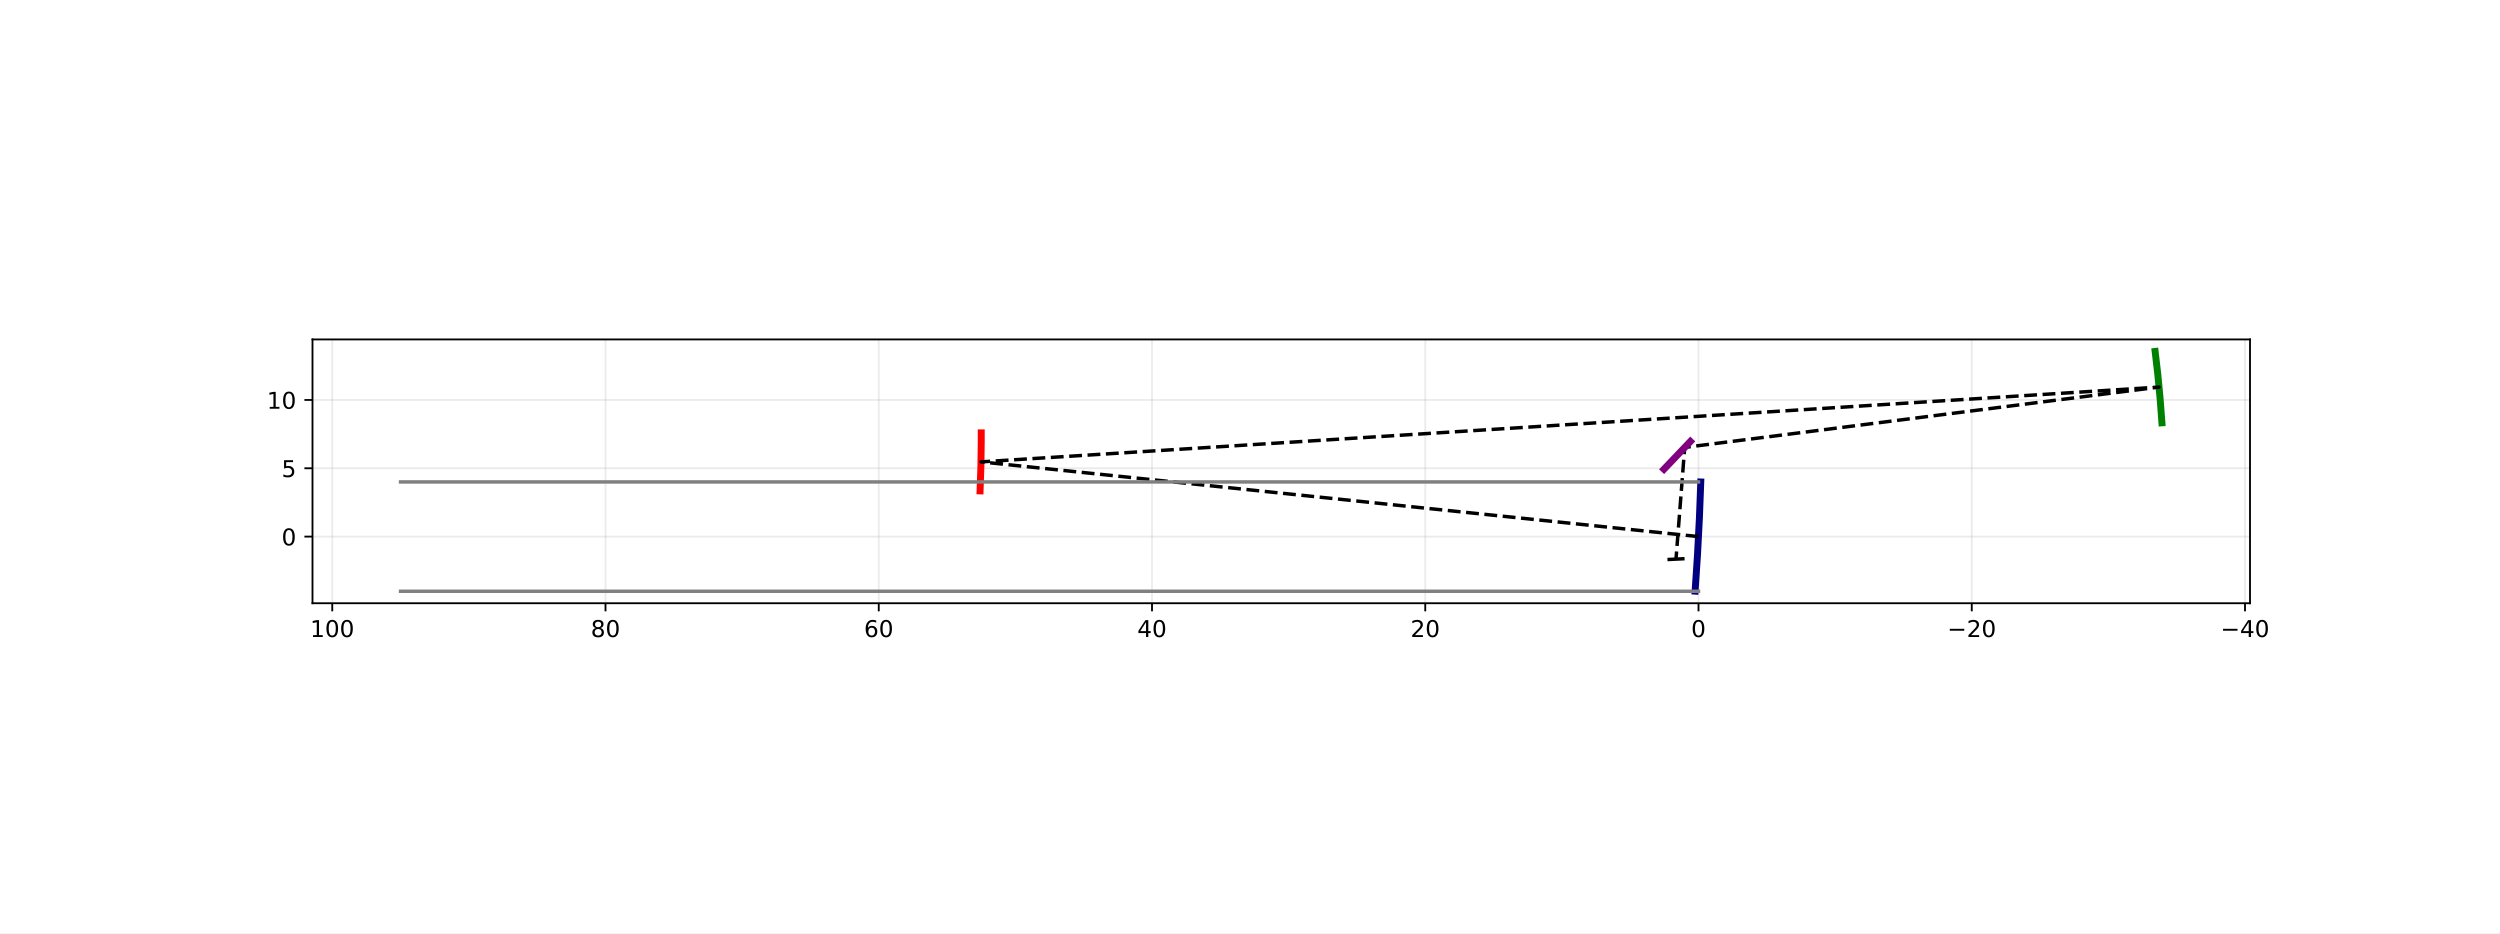
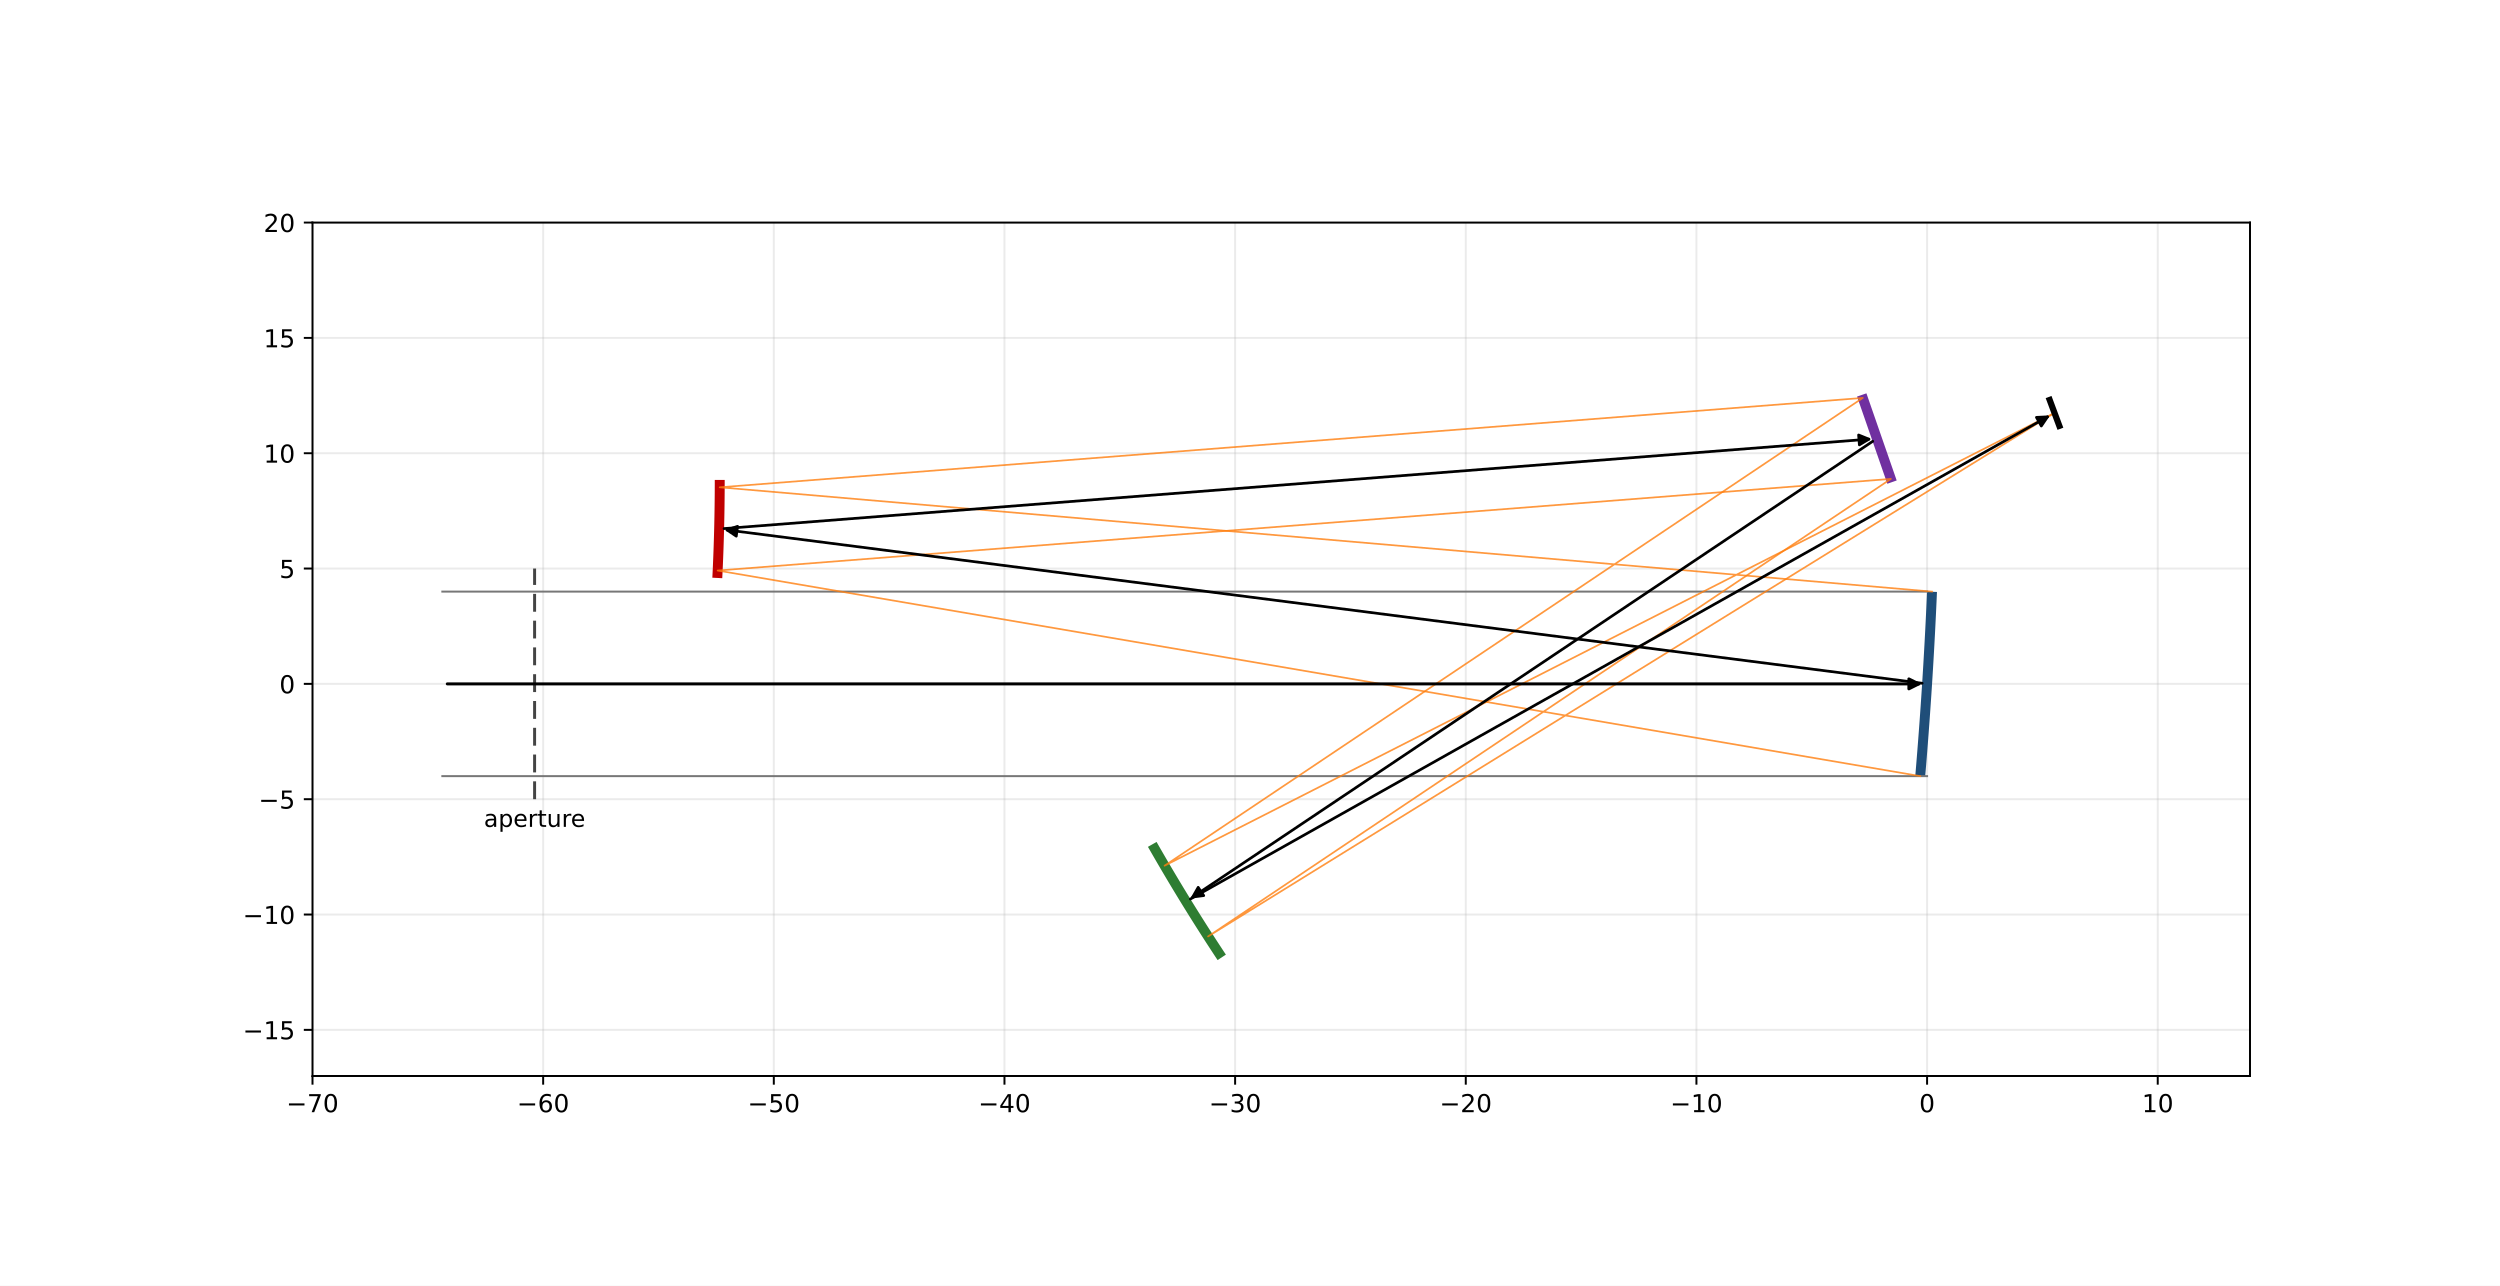
- <svg xmlns="http://www.w3.org/2000/svg" xmlns:xlink="http://www.w3.org/1999/xlink" width="1080pt" height="403.2pt" viewBox="0 0 1080 403.2" version="1.1">
+ <svg xmlns="http://www.w3.org/2000/svg" xmlns:xlink="http://www.w3.org/1999/xlink" width="1008pt" height="518.4pt" viewBox="0 0 1008 518.4" version="1.1">
  <defs>
    <style type="text/css">*{stroke-linejoin: round; stroke-linecap: butt}</style>
  </defs>
  <g id="figure_1">
    <g id="patch_1">
-       <path d="M 0 403.2 L 1080 403.2 L 1080 0 L 0 0 z " style="fill: #ffffff" />
+       <path d="M 0 518.4 L 1008 518.4 L 1008 0 L 0 0 z " style="fill: #ffffff" />
    </g>
    <g id="axes_1">
      <g id="patch_2">
-         <path d="M 135 260.597 L 972 260.597 L 972 146.635 L 135 146.635 z " style="fill: #ffffff" />
+         <path d="M 126 433.842 L 907.2 433.842 L 907.2 89.742 L 126 89.742 z " style="fill: #ffffff" />
      </g>
      <g id="matplotlib.axis_1">
        <g id="xtick_1">
          <g id="line2d_1">
-             <path d="M 969.843 260.597 L 969.843 146.635 " clip-path="url(#p28cec10587)" style="fill: none; stroke: #b0b0b0; stroke-opacity: 0.25; stroke-width: 0.8; stroke-linecap: square" />
+             <path d="M 126 433.842 L 126 89.742 " clip-path="url(#p97740115be)" style="fill: none; stroke: #b0b0b0; stroke-opacity: 0.25; stroke-width: 0.8; stroke-linecap: square" />
          </g>
          <g id="line2d_2">
            <defs>
-               <path id="m8e86c12b3a" d="M 0 0 L 0 3.5 " style="stroke: #000000; stroke-width: 0.8" />
+               <path id="m3971f9c06c" d="M 0 0 L 0 3.5 " style="stroke: #000000; stroke-width: 0.8" />
            </defs>
            <g>
-               <use xlink:href="#m8e86c12b3a" x="969.843" y="260.597" style="stroke: #000000; stroke-width: 0.8" />
+               <use xlink:href="#m3971f9c06c" x="126" y="433.842" style="stroke: #000000; stroke-width: 0.8" />
            </g>
          </g>
          <g id="text_1">
-             <g transform="translate(959.2902 275.1949) scale(0.1 -0.1)">
+             <g transform="translate(115.4477 448.4404) scale(0.1 -0.1)">
              <defs>
                <path id="DejaVuSans-2212" d="M 678 2272 L 4684 2272 L 4684 1741 L 678 1741 L 678 2272 z " transform="scale(0.015625)" />
-                 <path id="DejaVuSans-34" d="M 2419 4116 L 825 1625 L 2419 1625 L 2419 4116 z M 2253 4666 L 3047 4666 L 3047 1625 L 3713 1625 L 3713 1100 L 3047 1100 L 3047 0 L 2419 0 L 2419 1100 L 313 1100 L 313 1709 L 2253 4666 z " transform="scale(0.015625)" />
+                 <path id="DejaVuSans-37" d="M 525 4666 L 3525 4666 L 3525 4397 L 1831 0 L 1172 0 L 2766 4134 L 525 4134 L 525 4666 z " transform="scale(0.015625)" />
                <path id="DejaVuSans-30" d="M 2034 4250 Q 1547 4250 1301 3770 Q 1056 3291 1056 2328 Q 1056 1369 1301 889 Q 1547 409 2034 409 Q 2525 409 2770 889 Q 3016 1369 3016 2328 Q 3016 3291 2770 3770 Q 2525 4250 2034 4250 z M 2034 4750 Q 2819 4750 3233 4129 Q 3647 3509 3647 2328 Q 3647 1150 3233 529 Q 2819 -91 2034 -91 Q 1250 -91 836 529 Q 422 1150 422 2328 Q 422 3509 836 4129 Q 1250 4750 2034 4750 z " transform="scale(0.015625)" />
              </defs>
              <use xlink:href="#DejaVuSans-2212" />
-               <use xlink:href="#DejaVuSans-34" x="83.789" />
+               <use xlink:href="#DejaVuSans-37" x="83.789" />
              <use xlink:href="#DejaVuSans-30" x="147.412" />
            </g>
          </g>
        </g>
        <g id="xtick_2">
          <g id="line2d_3">
-             <path d="M 851.799 260.597 L 851.799 146.635 " clip-path="url(#p28cec10587)" style="fill: none; stroke: #b0b0b0; stroke-opacity: 0.25; stroke-width: 0.8; stroke-linecap: square" />
+             <path d="M 219 433.842 L 219 89.742 " clip-path="url(#p97740115be)" style="fill: none; stroke: #b0b0b0; stroke-opacity: 0.25; stroke-width: 0.8; stroke-linecap: square" />
          </g>
          <g id="line2d_4">
            <g>
-               <use xlink:href="#m8e86c12b3a" x="851.799" y="260.597" style="stroke: #000000; stroke-width: 0.8" />
+               <use xlink:href="#m3971f9c06c" x="219" y="433.842" style="stroke: #000000; stroke-width: 0.8" />
            </g>
          </g>
          <g id="text_2">
-             <g transform="translate(841.2462 275.1949) scale(0.1 -0.1)">
-               <defs>
-                 <path id="DejaVuSans-32" d="M 1228 531 L 3431 531 L 3431 0 L 469 0 L 469 531 Q 828 903 1448 1529 Q 2069 2156 2228 2338 Q 2531 2678 2651 2914 Q 2772 3150 2772 3378 Q 2772 3750 2511 3984 Q 2250 4219 1831 4219 Q 1534 4219 1204 4116 Q 875 4013 500 3803 L 500 4441 Q 881 4594 1212 4672 Q 1544 4750 1819 4750 Q 2544 4750 2975 4387 Q 3406 4025 3406 3419 Q 3406 3131 3298 2873 Q 3191 2616 2906 2266 Q 2828 2175 2409 1742 Q 1991 1309 1228 531 z " transform="scale(0.015625)" />
-               </defs>
-               <use xlink:href="#DejaVuSans-2212" />
-               <use xlink:href="#DejaVuSans-32" x="83.789" />
+             <g transform="translate(208.4477 448.4404) scale(0.1 -0.1)">
+               <defs>
+                 <path id="DejaVuSans-36" d="M 2113 2584 Q 1688 2584 1439 2293 Q 1191 2003 1191 1497 Q 1191 994 1439 701 Q 1688 409 2113 409 Q 2538 409 2786 701 Q 3034 994 3034 1497 Q 3034 2003 2786 2293 Q 2538 2584 2113 2584 z M 3366 4563 L 3366 3988 Q 3128 4100 2886 4159 Q 2644 4219 2406 4219 Q 1781 4219 1451 3797 Q 1122 3375 1075 2522 Q 1259 2794 1537 2939 Q 1816 3084 2150 3084 Q 2853 3084 3261 2657 Q 3669 2231 3669 1497 Q 3669 778 3244 343 Q 2819 -91 2113 -91 Q 1303 -91 875 529 Q 447 1150 447 2328 Q 447 3434 972 4092 Q 1497 4750 2381 4750 Q 2619 4750 2861 4703 Q 3103 4656 3366 4563 z " transform="scale(0.015625)" />
+               </defs>
+               <use xlink:href="#DejaVuSans-2212" />
+               <use xlink:href="#DejaVuSans-36" x="83.789" />
              <use xlink:href="#DejaVuSans-30" x="147.412" />
            </g>
          </g>
        </g>
        <g id="xtick_3">
          <g id="line2d_5">
-             <path d="M 733.755 260.597 L 733.755 146.635 " clip-path="url(#p28cec10587)" style="fill: none; stroke: #b0b0b0; stroke-opacity: 0.25; stroke-width: 0.8; stroke-linecap: square" />
+             <path d="M 312 433.842 L 312 89.742 " clip-path="url(#p97740115be)" style="fill: none; stroke: #b0b0b0; stroke-opacity: 0.25; stroke-width: 0.8; stroke-linecap: square" />
          </g>
          <g id="line2d_6">
            <g>
-               <use xlink:href="#m8e86c12b3a" x="733.755" y="260.597" style="stroke: #000000; stroke-width: 0.8" />
+               <use xlink:href="#m3971f9c06c" x="312" y="433.842" style="stroke: #000000; stroke-width: 0.8" />
            </g>
          </g>
          <g id="text_3">
-             <g transform="translate(730.5733 275.1949) scale(0.1 -0.1)">
-               <use xlink:href="#DejaVuSans-30" />
+             <g transform="translate(301.4477 448.4404) scale(0.1 -0.1)">
+               <defs>
+                 <path id="DejaVuSans-35" d="M 691 4666 L 3169 4666 L 3169 4134 L 1269 4134 L 1269 2991 Q 1406 3038 1543 3061 Q 1681 3084 1819 3084 Q 2600 3084 3056 2656 Q 3513 2228 3513 1497 Q 3513 744 3044 326 Q 2575 -91 1722 -91 Q 1428 -91 1123 -41 Q 819 9 494 109 L 494 744 Q 775 591 1075 516 Q 1375 441 1709 441 Q 2250 441 2565 725 Q 2881 1009 2881 1497 Q 2881 1984 2565 2268 Q 2250 2553 1709 2553 Q 1456 2553 1204 2497 Q 953 2441 691 2322 L 691 4666 z " transform="scale(0.015625)" />
+               </defs>
+               <use xlink:href="#DejaVuSans-2212" />
+               <use xlink:href="#DejaVuSans-35" x="83.789" />
+               <use xlink:href="#DejaVuSans-30" x="147.412" />
            </g>
          </g>
        </g>
        <g id="xtick_4">
          <g id="line2d_7">
-             <path d="M 615.71 260.597 L 615.71 146.635 " clip-path="url(#p28cec10587)" style="fill: none; stroke: #b0b0b0; stroke-opacity: 0.25; stroke-width: 0.8; stroke-linecap: square" />
+             <path d="M 405 433.842 L 405 89.742 " clip-path="url(#p97740115be)" style="fill: none; stroke: #b0b0b0; stroke-opacity: 0.25; stroke-width: 0.8; stroke-linecap: square" />
          </g>
          <g id="line2d_8">
            <g>
-               <use xlink:href="#m8e86c12b3a" x="615.71" y="260.597" style="stroke: #000000; stroke-width: 0.8" />
+               <use xlink:href="#m3971f9c06c" x="405" y="433.842" style="stroke: #000000; stroke-width: 0.8" />
            </g>
          </g>
          <g id="text_4">
-             <g transform="translate(609.348 275.1949) scale(0.1 -0.1)">
+             <g transform="translate(394.4477 448.4404) scale(0.1 -0.1)">
+               <defs>
+                 <path id="DejaVuSans-34" d="M 2419 4116 L 825 1625 L 2419 1625 L 2419 4116 z M 2253 4666 L 3047 4666 L 3047 1625 L 3713 1625 L 3713 1100 L 3047 1100 L 3047 0 L 2419 0 L 2419 1100 L 313 1100 L 313 1709 L 2253 4666 z " transform="scale(0.015625)" />
+               </defs>
+               <use xlink:href="#DejaVuSans-2212" />
+               <use xlink:href="#DejaVuSans-34" x="83.789" />
+               <use xlink:href="#DejaVuSans-30" x="147.412" />
+             </g>
+           </g>
+         </g>
+         <g id="xtick_5">
+           <g id="line2d_9">
+             <path d="M 498 433.842 L 498 89.742 " clip-path="url(#p97740115be)" style="fill: none; stroke: #b0b0b0; stroke-opacity: 0.25; stroke-width: 0.8; stroke-linecap: square" />
+           </g>
+           <g id="line2d_10">
+             <g>
+               <use xlink:href="#m3971f9c06c" x="498" y="433.842" style="stroke: #000000; stroke-width: 0.8" />
+             </g>
+           </g>
+           <g id="text_5">
+             <g transform="translate(487.4477 448.4404) scale(0.1 -0.1)">
+               <defs>
+                 <path id="DejaVuSans-33" d="M 2597 2516 Q 3050 2419 3304 2112 Q 3559 1806 3559 1356 Q 3559 666 3084 287 Q 2609 -91 1734 -91 Q 1441 -91 1130 -33 Q 819 25 488 141 L 488 750 Q 750 597 1062 519 Q 1375 441 1716 441 Q 2309 441 2620 675 Q 2931 909 2931 1356 Q 2931 1769 2642 2001 Q 2353 2234 1838 2234 L 1294 2234 L 1294 2753 L 1863 2753 Q 2328 2753 2575 2939 Q 2822 3125 2822 3475 Q 2822 3834 2567 4026 Q 2313 4219 1838 4219 Q 1578 4219 1281 4162 Q 984 4106 628 3988 L 628 4550 Q 988 4650 1302 4700 Q 1616 4750 1894 4750 Q 2613 4750 3031 4423 Q 3450 4097 3450 3541 Q 3450 3153 3228 2886 Q 3006 2619 2597 2516 z " transform="scale(0.015625)" />
+               </defs>
+               <use xlink:href="#DejaVuSans-2212" />
+               <use xlink:href="#DejaVuSans-33" x="83.789" />
+               <use xlink:href="#DejaVuSans-30" x="147.412" />
+             </g>
+           </g>
+         </g>
+         <g id="xtick_6">
+           <g id="line2d_11">
+             <path d="M 591 433.842 L 591 89.742 " clip-path="url(#p97740115be)" style="fill: none; stroke: #b0b0b0; stroke-opacity: 0.25; stroke-width: 0.8; stroke-linecap: square" />
+           </g>
+           <g id="line2d_12">
+             <g>
+               <use xlink:href="#m3971f9c06c" x="591" y="433.842" style="stroke: #000000; stroke-width: 0.8" />
+             </g>
+           </g>
+           <g id="text_6">
+             <g transform="translate(580.4477 448.4404) scale(0.1 -0.1)">
+               <defs>
+                 <path id="DejaVuSans-32" d="M 1228 531 L 3431 531 L 3431 0 L 469 0 L 469 531 Q 828 903 1448 1529 Q 2069 2156 2228 2338 Q 2531 2678 2651 2914 Q 2772 3150 2772 3378 Q 2772 3750 2511 3984 Q 2250 4219 1831 4219 Q 1534 4219 1204 4116 Q 875 4013 500 3803 L 500 4441 Q 881 4594 1212 4672 Q 1544 4750 1819 4750 Q 2544 4750 2975 4387 Q 3406 4025 3406 3419 Q 3406 3131 3298 2873 Q 3191 2616 2906 2266 Q 2828 2175 2409 1742 Q 1991 1309 1228 531 z " transform="scale(0.015625)" />
+               </defs>
+               <use xlink:href="#DejaVuSans-2212" />
+               <use xlink:href="#DejaVuSans-32" x="83.789" />
+               <use xlink:href="#DejaVuSans-30" x="147.412" />
+             </g>
+           </g>
+         </g>
+         <g id="xtick_7">
+           <g id="line2d_13">
+             <path d="M 684 433.842 L 684 89.742 " clip-path="url(#p97740115be)" style="fill: none; stroke: #b0b0b0; stroke-opacity: 0.25; stroke-width: 0.8; stroke-linecap: square" />
+           </g>
+           <g id="line2d_14">
+             <g>
+               <use xlink:href="#m3971f9c06c" x="684" y="433.842" style="stroke: #000000; stroke-width: 0.8" />
+             </g>
+           </g>
+           <g id="text_7">
+             <g transform="translate(673.4477 448.4404) scale(0.1 -0.1)">
+               <defs>
+                 <path id="DejaVuSans-31" d="M 794 531 L 1825 531 L 1825 4091 L 703 3866 L 703 4441 L 1819 4666 L 2450 4666 L 2450 531 L 3481 531 L 3481 0 L 794 0 L 794 531 z " transform="scale(0.015625)" />
+               </defs>
+               <use xlink:href="#DejaVuSans-2212" />
+               <use xlink:href="#DejaVuSans-31" x="83.789" />
+               <use xlink:href="#DejaVuSans-30" x="147.412" />
+             </g>
+           </g>
+         </g>
+         <g id="xtick_8">
+           <g id="line2d_15">
+             <path d="M 777 433.842 L 777 89.742 " clip-path="url(#p97740115be)" style="fill: none; stroke: #b0b0b0; stroke-opacity: 0.25; stroke-width: 0.8; stroke-linecap: square" />
+           </g>
+           <g id="line2d_16">
+             <g>
+               <use xlink:href="#m3971f9c06c" x="777" y="433.842" style="stroke: #000000; stroke-width: 0.8" />
+             </g>
+           </g>
+           <g id="text_8">
+             <g transform="translate(773.8188 448.4404) scale(0.1 -0.1)">
+               <use xlink:href="#DejaVuSans-30" />
+             </g>
+           </g>
+         </g>
+         <g id="xtick_9">
+           <g id="line2d_17">
+             <path d="M 870 433.842 L 870 89.742 " clip-path="url(#p97740115be)" style="fill: none; stroke: #b0b0b0; stroke-opacity: 0.25; stroke-width: 0.8; stroke-linecap: square" />
+           </g>
+           <g id="line2d_18">
+             <g>
+               <use xlink:href="#m3971f9c06c" x="870" y="433.842" style="stroke: #000000; stroke-width: 0.8" />
+             </g>
+           </g>
+           <g id="text_9">
+             <g transform="translate(863.6375 448.4404) scale(0.1 -0.1)">
+               <use xlink:href="#DejaVuSans-31" />
+               <use xlink:href="#DejaVuSans-30" x="63.623" />
+             </g>
+           </g>
+         </g>
+       </g>
+       <g id="matplotlib.axis_2">
+         <g id="ytick_1">
+           <g id="line2d_19">
+             <path d="M 126 415.242 L 907.2 415.242 " clip-path="url(#p97740115be)" style="fill: none; stroke: #b0b0b0; stroke-opacity: 0.25; stroke-width: 0.8; stroke-linecap: square" />
+           </g>
+           <g id="line2d_20">
+             <defs>
+               <path id="m595b22eeb9" d="M 0 0 L -3.5 0 " style="stroke: #000000; stroke-width: 0.8" />
+             </defs>
+             <g>
+               <use xlink:href="#m595b22eeb9" x="126" y="415.242" style="stroke: #000000; stroke-width: 0.8" />
+             </g>
+           </g>
+           <g id="text_10">
+             <g transform="translate(97.89531 419.0412) scale(0.1 -0.1)">
+               <use xlink:href="#DejaVuSans-2212" />
+               <use xlink:href="#DejaVuSans-31" x="83.789" />
+               <use xlink:href="#DejaVuSans-35" x="147.412" />
+             </g>
+           </g>
+         </g>
+         <g id="ytick_2">
+           <g id="line2d_21">
+             <path d="M 126 368.742 L 907.2 368.742 " clip-path="url(#p97740115be)" style="fill: none; stroke: #b0b0b0; stroke-opacity: 0.25; stroke-width: 0.8; stroke-linecap: square" />
+           </g>
+           <g id="line2d_22">
+             <g>
+               <use xlink:href="#m595b22eeb9" x="126" y="368.742" style="stroke: #000000; stroke-width: 0.8" />
+             </g>
+           </g>
+           <g id="text_11">
+             <g transform="translate(97.89531 372.5412) scale(0.1 -0.1)">
+               <use xlink:href="#DejaVuSans-2212" />
+               <use xlink:href="#DejaVuSans-31" x="83.789" />
+               <use xlink:href="#DejaVuSans-30" x="147.412" />
+             </g>
+           </g>
+         </g>
+         <g id="ytick_3">
+           <g id="line2d_23">
+             <path d="M 126 322.242 L 907.2 322.242 " clip-path="url(#p97740115be)" style="fill: none; stroke: #b0b0b0; stroke-opacity: 0.25; stroke-width: 0.8; stroke-linecap: square" />
+           </g>
+           <g id="line2d_24">
+             <g>
+               <use xlink:href="#m595b22eeb9" x="126" y="322.242" style="stroke: #000000; stroke-width: 0.8" />
+             </g>
+           </g>
+           <g id="text_12">
+             <g transform="translate(104.2578 326.0412) scale(0.1 -0.1)">
+               <use xlink:href="#DejaVuSans-2212" />
+               <use xlink:href="#DejaVuSans-35" x="83.789" />
+             </g>
+           </g>
+         </g>
+         <g id="ytick_4">
+           <g id="line2d_25">
+             <path d="M 126 275.742 L 907.2 275.742 " clip-path="url(#p97740115be)" style="fill: none; stroke: #b0b0b0; stroke-opacity: 0.25; stroke-width: 0.8; stroke-linecap: square" />
+           </g>
+           <g id="line2d_26">
+             <g>
+               <use xlink:href="#m595b22eeb9" x="126" y="275.742" style="stroke: #000000; stroke-width: 0.8" />
+             </g>
+           </g>
+           <g id="text_13">
+             <g transform="translate(112.6375 279.5412) scale(0.1 -0.1)">
+               <use xlink:href="#DejaVuSans-30" />
+             </g>
+           </g>
+         </g>
+         <g id="ytick_5">
+           <g id="line2d_27">
+             <path d="M 126 229.242 L 907.2 229.242 " clip-path="url(#p97740115be)" style="fill: none; stroke: #b0b0b0; stroke-opacity: 0.25; stroke-width: 0.8; stroke-linecap: square" />
+           </g>
+           <g id="line2d_28">
+             <g>
+               <use xlink:href="#m595b22eeb9" x="126" y="229.242" style="stroke: #000000; stroke-width: 0.8" />
+             </g>
+           </g>
+           <g id="text_14">
+             <g transform="translate(112.6375 233.0412) scale(0.1 -0.1)">
+               <use xlink:href="#DejaVuSans-35" />
+             </g>
+           </g>
+         </g>
+         <g id="ytick_6">
+           <g id="line2d_29">
+             <path d="M 126 182.742 L 907.2 182.742 " clip-path="url(#p97740115be)" style="fill: none; stroke: #b0b0b0; stroke-opacity: 0.25; stroke-width: 0.8; stroke-linecap: square" />
+           </g>
+           <g id="line2d_30">
+             <g>
+               <use xlink:href="#m595b22eeb9" x="126" y="182.742" style="stroke: #000000; stroke-width: 0.8" />
+             </g>
+           </g>
+           <g id="text_15">
+             <g transform="translate(106.275 186.5412) scale(0.1 -0.1)">
+               <use xlink:href="#DejaVuSans-31" />
+               <use xlink:href="#DejaVuSans-30" x="63.623" />
+             </g>
+           </g>
+         </g>
+         <g id="ytick_7">
+           <g id="line2d_31">
+             <path d="M 126 136.242 L 907.2 136.242 " clip-path="url(#p97740115be)" style="fill: none; stroke: #b0b0b0; stroke-opacity: 0.25; stroke-width: 0.8; stroke-linecap: square" />
+           </g>
+           <g id="line2d_32">
+             <g>
+               <use xlink:href="#m595b22eeb9" x="126" y="136.242" style="stroke: #000000; stroke-width: 0.8" />
+             </g>
+           </g>
+           <g id="text_16">
+             <g transform="translate(106.275 140.0412) scale(0.1 -0.1)">
+               <use xlink:href="#DejaVuSans-31" />
+               <use xlink:href="#DejaVuSans-35" x="63.623" />
+             </g>
+           </g>
+         </g>
+         <g id="ytick_8">
+           <g id="line2d_33">
+             <path d="M 126 89.742 L 907.2 89.742 " clip-path="url(#p97740115be)" style="fill: none; stroke: #b0b0b0; stroke-opacity: 0.25; stroke-width: 0.8; stroke-linecap: square" />
+           </g>
+           <g id="line2d_34">
+             <g>
+               <use xlink:href="#m595b22eeb9" x="126" y="89.742" style="stroke: #000000; stroke-width: 0.8" />
+             </g>
+           </g>
+           <g id="text_17">
+             <g transform="translate(106.275 93.54122) scale(0.1 -0.1)">
              <use xlink:href="#DejaVuSans-32" />
              <use xlink:href="#DejaVuSans-30" x="63.623" />
            </g>
          </g>
        </g>
-         <g id="xtick_5">
-           <g id="line2d_9">
-             <path d="M 497.666 260.597 L 497.666 146.635 " clip-path="url(#p28cec10587)" style="fill: none; stroke: #b0b0b0; stroke-opacity: 0.25; stroke-width: 0.8; stroke-linecap: square" />
-           </g>
-           <g id="line2d_10">
-             <g>
-               <use xlink:href="#m8e86c12b3a" x="497.666" y="260.597" style="stroke: #000000; stroke-width: 0.8" />
-             </g>
-           </g>
-           <g id="text_5">
-             <g transform="translate(491.304 275.1949) scale(0.1 -0.1)">
-               <use xlink:href="#DejaVuSans-34" />
-               <use xlink:href="#DejaVuSans-30" x="63.623" />
-             </g>
-           </g>
-         </g>
-         <g id="xtick_6">
-           <g id="line2d_11">
-             <path d="M 379.622 260.597 L 379.622 146.635 " clip-path="url(#p28cec10587)" style="fill: none; stroke: #b0b0b0; stroke-opacity: 0.25; stroke-width: 0.8; stroke-linecap: square" />
-           </g>
-           <g id="line2d_12">
-             <g>
-               <use xlink:href="#m8e86c12b3a" x="379.622" y="260.597" style="stroke: #000000; stroke-width: 0.8" />
-             </g>
-           </g>
-           <g id="text_6">
-             <g transform="translate(373.26 275.1949) scale(0.1 -0.1)">
-               <defs>
-                 <path id="DejaVuSans-36" d="M 2113 2584 Q 1688 2584 1439 2293 Q 1191 2003 1191 1497 Q 1191 994 1439 701 Q 1688 409 2113 409 Q 2538 409 2786 701 Q 3034 994 3034 1497 Q 3034 2003 2786 2293 Q 2538 2584 2113 2584 z M 3366 4563 L 3366 3988 Q 3128 4100 2886 4159 Q 2644 4219 2406 4219 Q 1781 4219 1451 3797 Q 1122 3375 1075 2522 Q 1259 2794 1537 2939 Q 1816 3084 2150 3084 Q 2853 3084 3261 2657 Q 3669 2231 3669 1497 Q 3669 778 3244 343 Q 2819 -91 2113 -91 Q 1303 -91 875 529 Q 447 1150 447 2328 Q 447 3434 972 4092 Q 1497 4750 2381 4750 Q 2619 4750 2861 4703 Q 3103 4656 3366 4563 z " transform="scale(0.015625)" />
-               </defs>
-               <use xlink:href="#DejaVuSans-36" />
-               <use xlink:href="#DejaVuSans-30" x="63.623" />
-             </g>
-           </g>
-         </g>
-         <g id="xtick_7">
-           <g id="line2d_13">
-             <path d="M 261.578 260.597 L 261.578 146.635 " clip-path="url(#p28cec10587)" style="fill: none; stroke: #b0b0b0; stroke-opacity: 0.25; stroke-width: 0.8; stroke-linecap: square" />
-           </g>
-           <g id="line2d_14">
-             <g>
-               <use xlink:href="#m8e86c12b3a" x="261.578" y="260.597" style="stroke: #000000; stroke-width: 0.8" />
-             </g>
-           </g>
-           <g id="text_7">
-             <g transform="translate(255.216 275.1949) scale(0.1 -0.1)">
-               <defs>
-                 <path id="DejaVuSans-38" d="M 2034 2216 Q 1584 2216 1326 1975 Q 1069 1734 1069 1313 Q 1069 891 1326 650 Q 1584 409 2034 409 Q 2484 409 2743 651 Q 3003 894 3003 1313 Q 3003 1734 2745 1975 Q 2488 2216 2034 2216 z M 1403 2484 Q 997 2584 770 2862 Q 544 3141 544 3541 Q 544 4100 942 4425 Q 1341 4750 2034 4750 Q 2731 4750 3128 4425 Q 3525 4100 3525 3541 Q 3525 3141 3298 2862 Q 3072 2584 2669 2484 Q 3125 2378 3379 2068 Q 3634 1759 3634 1313 Q 3634 634 3220 271 Q 2806 -91 2034 -91 Q 1263 -91 848 271 Q 434 634 434 1313 Q 434 1759 690 2068 Q 947 2378 1403 2484 z M 1172 3481 Q 1172 3119 1398 2916 Q 1625 2713 2034 2713 Q 2441 2713 2670 2916 Q 2900 3119 2900 3481 Q 2900 3844 2670 4047 Q 2441 4250 2034 4250 Q 1625 4250 1398 4047 Q 1172 3844 1172 3481 z " transform="scale(0.015625)" />
-               </defs>
-               <use xlink:href="#DejaVuSans-38" />
-               <use xlink:href="#DejaVuSans-30" x="63.623" />
-             </g>
-           </g>
-         </g>
-         <g id="xtick_8">
-           <g id="line2d_15">
-             <path d="M 143.534 260.597 L 143.534 146.635 " clip-path="url(#p28cec10587)" style="fill: none; stroke: #b0b0b0; stroke-opacity: 0.25; stroke-width: 0.8; stroke-linecap: square" />
-           </g>
-           <g id="line2d_16">
-             <g>
-               <use xlink:href="#m8e86c12b3a" x="143.534" y="260.597" style="stroke: #000000; stroke-width: 0.8" />
-             </g>
-           </g>
-           <g id="text_8">
-             <g transform="translate(133.9907 275.1949) scale(0.1 -0.1)">
-               <defs>
-                 <path id="DejaVuSans-31" d="M 794 531 L 1825 531 L 1825 4091 L 703 3866 L 703 4441 L 1819 4666 L 2450 4666 L 2450 531 L 3481 531 L 3481 0 L 794 0 L 794 531 z " transform="scale(0.015625)" />
-               </defs>
-               <use xlink:href="#DejaVuSans-31" />
-               <use xlink:href="#DejaVuSans-30" x="63.623" />
-               <use xlink:href="#DejaVuSans-30" x="127.246" />
-             </g>
-           </g>
-         </g>
-       </g>
-       <g id="matplotlib.axis_2">
-         <g id="ytick_1">
-           <g id="line2d_17">
-             <path d="M 135 231.808 L 972 231.808 " clip-path="url(#p28cec10587)" style="fill: none; stroke: #b0b0b0; stroke-opacity: 0.25; stroke-width: 0.8; stroke-linecap: square" />
-           </g>
-           <g id="line2d_18">
-             <defs>
-               <path id="m510010887f" d="M 0 0 L -3.5 0 " style="stroke: #000000; stroke-width: 0.8" />
-             </defs>
-             <g>
-               <use xlink:href="#m510010887f" x="135" y="231.808" style="stroke: #000000; stroke-width: 0.8" />
-             </g>
-           </g>
-           <g id="text_9">
-             <g transform="translate(121.6375 235.6069) scale(0.1 -0.1)">
-               <use xlink:href="#DejaVuSans-30" />
-             </g>
-           </g>
-         </g>
-         <g id="ytick_2">
-           <g id="line2d_19">
-             <path d="M 135 202.297 L 972 202.297 " clip-path="url(#p28cec10587)" style="fill: none; stroke: #b0b0b0; stroke-opacity: 0.25; stroke-width: 0.8; stroke-linecap: square" />
-           </g>
-           <g id="line2d_20">
-             <g>
-               <use xlink:href="#m510010887f" x="135" y="202.297" style="stroke: #000000; stroke-width: 0.8" />
-             </g>
-           </g>
-           <g id="text_10">
-             <g transform="translate(121.6375 206.0959) scale(0.1 -0.1)">
-               <defs>
-                 <path id="DejaVuSans-35" d="M 691 4666 L 3169 4666 L 3169 4134 L 1269 4134 L 1269 2991 Q 1406 3038 1543 3061 Q 1681 3084 1819 3084 Q 2600 3084 3056 2656 Q 3513 2228 3513 1497 Q 3513 744 3044 326 Q 2575 -91 1722 -91 Q 1428 -91 1123 -41 Q 819 9 494 109 L 494 744 Q 775 591 1075 516 Q 1375 441 1709 441 Q 2250 441 2565 725 Q 2881 1009 2881 1497 Q 2881 1984 2565 2268 Q 2250 2553 1709 2553 Q 1456 2553 1204 2497 Q 953 2441 691 2322 L 691 4666 z " transform="scale(0.015625)" />
-               </defs>
-               <use xlink:href="#DejaVuSans-35" />
-             </g>
-           </g>
-         </g>
-         <g id="ytick_3">
-           <g id="line2d_21">
-             <path d="M 135 172.786 L 972 172.786 " clip-path="url(#p28cec10587)" style="fill: none; stroke: #b0b0b0; stroke-opacity: 0.25; stroke-width: 0.8; stroke-linecap: square" />
-           </g>
-           <g id="line2d_22">
-             <g>
-               <use xlink:href="#m510010887f" x="135" y="172.786" style="stroke: #000000; stroke-width: 0.8" />
-             </g>
-           </g>
-           <g id="text_11">
-             <g transform="translate(115.275 176.5849) scale(0.1 -0.1)">
-               <use xlink:href="#DejaVuSans-31" />
-               <use xlink:href="#DejaVuSans-30" x="63.623" />
-             </g>
-           </g>
-         </g>
-       </g>
-       <g id="line2d_23">
-         <path d="M 732.285 255.372 L 733.328 239.507 L 734.149 223.631 L 734.733 208.218 L 734.733 208.218 " clip-path="url(#p28cec10587)" style="fill: none; stroke: #000080; stroke-width: 3; stroke-linecap: square" />
-       </g>
-       <g id="line2d_24">
-         <path d="M 423.387 212.067 L 423.751 201.484 L 423.895 190.896 L 423.893 186.988 L 423.893 186.988 " clip-path="url(#p28cec10587)" style="fill: none; stroke: #ff0000; stroke-width: 3; stroke-linecap: square" />
-       </g>
-       <g id="line2d_25">
-         <path d="M 933.955 182.662 L 933.161 172.102 L 932.149 161.562 L 931.016 151.816 L 931.016 151.816 " clip-path="url(#p28cec10587)" style="fill: none; stroke: #008000; stroke-width: 3; stroke-linecap: square" />
-       </g>
-       <g id="line2d_26">
-         <path d="M 733.755 231.808 L 423.794 199.53 L 932.72 167.217 L 727.794 193.286 L 724.034 241.538 " clip-path="url(#p28cec10587)" style="fill: none; stroke-dasharray: 5.55,2.4; stroke-dashoffset: 0; stroke: #000000; stroke-width: 1.5" />
-       </g>
-       <g id="line2d_27">
-         <path d="M 173.045 208.199 L 733.755 208.199 " clip-path="url(#p28cec10587)" style="fill: none; stroke: #808080; stroke-width: 1.5; stroke-linecap: square" />
-       </g>
-       <g id="line2d_28">
-         <path d="M 173.045 255.416 L 733.755 255.416 " clip-path="url(#p28cec10587)" style="fill: none; stroke: #808080; stroke-width: 1.5; stroke-linecap: square" />
-       </g>
-       <g id="line2d_29">
-         <path d="M 718.839 202.689 L 730.237 190.722 " clip-path="url(#p28cec10587)" style="fill: none; stroke: #800080; stroke-width: 3; stroke-linecap: square" />
-       </g>
-       <g id="line2d_30">
-         <path d="M 721.086 241.682 L 726.981 241.394 " clip-path="url(#p28cec10587)" style="fill: none; stroke: #000000; stroke-width: 1.5; stroke-linecap: square" />
+       </g>
+       <g id="line2d_35">
+         <path d="M 774.242 312.842 L 774.306 312.093 L 774.369 311.344 L 774.432 310.595 L 774.494 309.846 L 774.556 309.096 L 774.618 308.347 L 774.679 307.598 L 774.74 306.849 L 774.801 306.1 L 774.862 305.351 L 774.922 304.602 L 774.982 303.852 L 775.041 303.103 L 775.101 302.354 L 775.16 301.605 L 775.218 300.855 L 775.277 300.106 L 775.335 299.357 L 775.392 298.607 L 775.45 297.858 L 775.507 297.108 L 775.563 296.359 L 775.62 295.61 L 775.676 294.86 L 775.732 294.111 L 775.787 293.361 L 775.842 292.612 L 775.897 291.862 L 775.952 291.113 L 776.006 290.363 L 776.06 289.613 L 776.113 288.864 L 776.167 288.114 L 776.22 287.364 L 776.272 286.615 L 776.325 285.865 L 776.377 285.115 L 776.428 284.366 L 776.48 283.616 L 776.531 282.866 L 776.581 282.116 L 776.632 281.366 L 776.682 280.616 L 776.732 279.867 L 776.781 279.117 L 776.83 278.367 L 776.879 277.617 L 776.928 276.867 L 776.976 276.117 L 777.024 275.367 L 777.071 274.617 L 777.119 273.867 L 777.166 273.117 L 777.212 272.367 L 777.259 271.617 L 777.305 270.867 L 777.35 270.117 L 777.396 269.366 L 777.441 268.616 L 777.486 267.866 L 777.53 267.116 L 777.574 266.366 L 777.618 265.615 L 777.661 264.865 L 777.704 264.115 L 777.747 263.364 L 777.79 262.614 L 777.832 261.864 L 777.874 261.113 L 777.916 260.363 L 777.957 259.613 L 777.998 258.862 L 778.038 258.112 L 778.079 257.361 L 778.119 256.611 L 778.158 255.86 L 778.198 255.11 L 778.237 254.359 L 778.276 253.609 L 778.314 252.858 L 778.352 252.107 L 778.39 251.357 L 778.427 250.606 L 778.465 249.855 L 778.501 249.105 L 778.538 248.354 L 778.574 247.603 L 778.61 246.853 L 778.646 246.102 L 778.681 245.351 L 778.716 244.6 L 778.751 243.849 L 778.785 243.098 L 778.819 242.348 L 778.853 241.597 L 778.886 240.846 L 778.919 240.095 L 778.952 239.344 L 778.984 238.593 " clip-path="url(#p97740115be)" style="fill: none; stroke: #1f4e79; stroke-width: 4" />
+       </g>
+       <g id="line2d_36">
+         <path d="M 289.216 233.028 L 289.236 232.629 L 289.255 232.23 L 289.274 231.831 L 289.293 231.432 L 289.312 231.033 L 289.331 230.634 L 289.349 230.235 L 289.368 229.837 L 289.386 229.438 L 289.403 229.039 L 289.421 228.64 L 289.438 228.241 L 289.456 227.842 L 289.473 227.443 L 289.49 227.044 L 289.506 226.645 L 289.523 226.246 L 289.539 225.847 L 289.555 225.448 L 289.571 225.049 L 289.587 224.65 L 289.602 224.251 L 289.617 223.852 L 289.632 223.453 L 289.647 223.054 L 289.662 222.655 L 289.676 222.256 L 289.691 221.857 L 289.705 221.458 L 289.718 221.059 L 289.732 220.66 L 289.746 220.261 L 289.759 219.862 L 289.772 219.463 L 289.785 219.064 L 289.797 218.665 L 289.81 218.266 L 289.822 217.867 L 289.834 217.468 L 289.846 217.069 L 289.858 216.67 L 289.869 216.271 L 289.881 215.872 L 289.892 215.472 L 289.903 215.073 L 289.913 214.674 L 289.924 214.275 L 289.934 213.876 L 289.944 213.477 L 289.954 213.078 L 289.964 212.679 L 289.973 212.28 L 289.983 211.88 L 289.992 211.481 L 290.001 211.082 L 290.009 210.683 L 290.018 210.284 L 290.026 209.885 L 290.034 209.485 L 290.042 209.086 L 290.05 208.687 L 290.058 208.288 L 290.065 207.889 L 290.072 207.49 L 290.079 207.09 L 290.086 206.691 L 290.092 206.292 L 290.098 205.893 L 290.105 205.494 L 290.111 205.094 L 290.116 204.695 L 290.122 204.296 L 290.127 203.897 L 290.132 203.497 L 290.137 203.098 L 290.142 202.699 L 290.147 202.3 L 290.151 201.9 L 290.155 201.501 L 290.159 201.102 L 290.163 200.703 L 290.166 200.303 L 290.17 199.904 L 290.173 199.505 L 290.176 199.106 L 290.179 198.706 L 290.181 198.307 L 290.183 197.908 L 290.186 197.508 L 290.188 197.109 L 290.189 196.71 L 290.191 196.31 L 290.192 195.911 L 290.193 195.512 L 290.194 195.112 L 290.195 194.713 L 290.196 194.314 L 290.196 193.914 L 290.196 193.515 " clip-path="url(#p97740115be)" style="fill: none; stroke: #c00000; stroke-width: 4" />
+       </g>
+       <g id="line2d_37">
+         <path d="M 762.856 194.387 L 762.732 194.032 L 762.609 193.677 L 762.486 193.322 L 762.363 192.967 L 762.239 192.612 L 762.116 192.257 L 761.993 191.902 L 761.87 191.547 L 761.746 191.192 L 761.623 190.837 L 761.5 190.482 L 761.377 190.127 L 761.253 189.772 L 761.13 189.418 L 761.007 189.063 L 760.884 188.708 L 760.76 188.353 L 760.637 187.998 L 760.514 187.643 L 760.391 187.288 L 760.267 186.933 L 760.144 186.578 L 760.021 186.223 L 759.898 185.868 L 759.774 185.513 L 759.651 185.158 L 759.528 184.803 L 759.405 184.448 L 759.282 184.093 L 759.158 183.738 L 759.035 183.383 L 758.912 183.028 L 758.789 182.673 L 758.665 182.318 L 758.542 181.963 L 758.419 181.608 L 758.296 181.253 L 758.172 180.898 L 758.049 180.543 L 757.926 180.188 L 757.803 179.833 L 757.679 179.478 L 757.556 179.123 L 757.433 178.768 L 757.31 178.413 L 757.186 178.058 L 757.063 177.703 L 756.94 177.348 L 756.817 176.993 L 756.693 176.638 L 756.57 176.284 L 756.447 175.929 L 756.324 175.574 L 756.2 175.219 L 756.077 174.864 L 755.954 174.509 L 755.831 174.154 L 755.708 173.799 L 755.584 173.444 L 755.461 173.089 L 755.338 172.734 L 755.215 172.379 L 755.091 172.024 L 754.968 171.669 L 754.845 171.314 L 754.722 170.959 L 754.598 170.604 L 754.475 170.249 L 754.352 169.894 L 754.229 169.539 L 754.105 169.184 L 753.982 168.829 L 753.859 168.474 L 753.736 168.119 L 753.612 167.764 L 753.489 167.409 L 753.366 167.054 L 753.243 166.699 L 753.119 166.344 L 752.996 165.989 L 752.873 165.634 L 752.75 165.279 L 752.627 164.924 L 752.503 164.569 L 752.38 164.214 L 752.257 163.859 L 752.134 163.505 L 752.01 163.15 L 751.887 162.795 L 751.764 162.44 L 751.641 162.085 L 751.517 161.73 L 751.394 161.375 L 751.271 161.02 L 751.148 160.665 L 751.024 160.31 L 750.901 159.955 L 750.778 159.6 L 750.655 159.245 " clip-path="url(#p97740115be)" style="fill: none; stroke: #7030a0; stroke-width: 4" />
+       </g>
+       <g id="line2d_38">
+         <path d="M 464.589 340.457 L 464.857 340.927 L 465.125 341.396 L 465.394 341.865 L 465.662 342.334 L 465.932 342.802 L 466.201 343.271 L 466.471 343.739 L 466.741 344.207 L 467.011 344.675 L 467.281 345.143 L 467.552 345.61 L 467.824 346.078 L 468.095 346.545 L 468.367 347.012 L 468.639 347.479 L 468.912 347.945 L 469.184 348.411 L 469.457 348.878 L 469.731 349.344 L 470.004 349.809 L 470.278 350.275 L 470.553 350.74 L 470.827 351.206 L 471.102 351.671 L 471.378 352.136 L 471.653 352.6 L 471.929 353.065 L 472.205 353.529 L 472.482 353.993 L 472.758 354.457 L 473.036 354.921 L 473.313 355.384 L 473.591 355.848 L 473.869 356.311 L 474.147 356.774 L 474.426 357.236 L 474.705 357.699 L 474.984 358.161 L 475.263 358.624 L 475.543 359.086 L 475.824 359.547 L 476.104 360.009 L 476.385 360.47 L 476.666 360.932 L 476.947 361.393 L 477.229 361.854 L 477.511 362.314 L 477.794 362.775 L 478.076 363.235 L 478.359 363.695 L 478.642 364.155 L 478.926 364.615 L 479.21 365.074 L 479.494 365.534 L 479.779 365.993 L 480.064 366.452 L 480.349 366.91 L 480.634 367.369 L 480.92 367.827 L 481.206 368.286 L 481.492 368.744 L 481.779 369.201 L 482.066 369.659 L 482.353 370.116 L 482.641 370.574 L 482.929 371.031 L 483.217 371.488 L 483.506 371.944 L 483.795 372.401 L 484.084 372.857 L 484.373 373.313 L 484.663 373.769 L 484.953 374.225 L 485.243 374.68 L 485.534 375.136 L 485.825 375.591 L 486.116 376.046 L 486.408 376.501 L 486.7 376.955 L 486.992 377.409 L 487.285 377.864 L 487.578 378.318 L 487.871 378.772 L 488.164 379.225 L 488.458 379.679 L 488.752 380.132 L 489.047 380.585 L 489.342 381.038 L 489.637 381.49 L 489.932 381.943 L 490.228 382.395 L 490.524 382.847 L 490.82 383.299 L 491.116 383.751 L 491.413 384.202 L 491.711 384.654 L 492.008 385.105 L 492.306 385.556 L 492.604 386.007 " clip-path="url(#p97740115be)" style="fill: none; stroke: #2e7d32; stroke-width: 4" />
+       </g>
+       <g id="line2d_39">
+         <path d="M 178.349 238.542 L 777 238.542 " clip-path="url(#p97740115be)" style="fill: none; stroke: #777777; stroke-width: 0.8; stroke-linecap: square" />
+       </g>
+       <g id="line2d_40">
+         <path d="M 178.349 312.942 L 777 312.942 " clip-path="url(#p97740115be)" style="fill: none; stroke: #777777; stroke-width: 0.8; stroke-linecap: square" />
+       </g>
+       <g id="line2d_41">
+         <path d="M 215.549 322.242 L 215.549 229.242 " clip-path="url(#p97740115be)" style="fill: none; stroke-dasharray: 7.2,3.6; stroke-dashoffset: 0; stroke: #444444; stroke-width: 1.2" />
+       </g>
+       <g id="line2d_42">
+         <path d="M 774.234 312.942 L 289.358 230.045 L 762.406 193.091 L 487.097 377.572 L 828.779 166.233 " clip-path="url(#p97740115be)" style="fill: none; stroke: #ff7f0e; stroke-opacity: 0.8; stroke-width: 0.7; stroke-linecap: square" />
+       </g>
+       <g id="line2d_43">
+         <path d="M 778.986 238.542 L 290.19 196.482 L 751.07 160.441 L 469.557 349.047 L 827.634 166.861 " clip-path="url(#p97740115be)" style="fill: none; stroke: #ff7f0e; stroke-opacity: 0.8; stroke-width: 0.7; stroke-linecap: square" />
+       </g>
+       <g id="line2d_44">
+         <path d="M 830.322 171.713 L 826.427 161.255 " clip-path="url(#p97740115be)" style="fill: none; stroke: #000000; stroke-width: 2.5; stroke-linecap: square" />
      </g>
      <g id="patch_3">
-         <path d="M 135 260.597 L 135 146.635 " style="fill: none; stroke: #000000; stroke-width: 0.8; stroke-linejoin: miter; stroke-linecap: square" />
+         <path d="M 126 433.842 L 126 89.742 " style="fill: none; stroke: #000000; stroke-width: 0.8; stroke-linejoin: miter; stroke-linecap: square" />
      </g>
      <g id="patch_4">
-         <path d="M 972 260.597 L 972 146.635 " style="fill: none; stroke: #000000; stroke-width: 0.8; stroke-linejoin: miter; stroke-linecap: square" />
+         <path d="M 907.2 433.842 L 907.2 89.742 " style="fill: none; stroke: #000000; stroke-width: 0.8; stroke-linejoin: miter; stroke-linecap: square" />
      </g>
      <g id="patch_5">
-         <path d="M 135 260.597 L 972 260.597 " style="fill: none; stroke: #000000; stroke-width: 0.8; stroke-linejoin: miter; stroke-linecap: square" />
+         <path d="M 126 433.842 L 907.2 433.842 " style="fill: none; stroke: #000000; stroke-width: 0.8; stroke-linejoin: miter; stroke-linecap: square" />
      </g>
      <g id="patch_6">
-         <path d="M 135 146.635 L 972 146.635 " style="fill: none; stroke: #000000; stroke-width: 0.8; stroke-linejoin: miter; stroke-linecap: square" />
+         <path d="M 126 89.742 L 907.2 89.742 " style="fill: none; stroke: #000000; stroke-width: 0.8; stroke-linejoin: miter; stroke-linecap: square" />
+       </g>
+       <g id="text_18">
+         <g transform="translate(195.1064 333.402) scale(0.095 -0.095)">
+           <defs>
+             <path id="DejaVuSans-61" d="M 2194 1759 Q 1497 1759 1228 1600 Q 959 1441 959 1056 Q 959 750 1161 570 Q 1363 391 1709 391 Q 2188 391 2477 730 Q 2766 1069 2766 1631 L 2766 1759 L 2194 1759 z M 3341 1997 L 3341 0 L 2766 0 L 2766 531 Q 2569 213 2275 61 Q 1981 -91 1556 -91 Q 1019 -91 701 211 Q 384 513 384 1019 Q 384 1609 779 1909 Q 1175 2209 1959 2209 L 2766 2209 L 2766 2266 Q 2766 2663 2505 2880 Q 2244 3097 1772 3097 Q 1472 3097 1187 3025 Q 903 2953 641 2809 L 641 3341 Q 956 3463 1253 3523 Q 1550 3584 1831 3584 Q 2591 3584 2966 3190 Q 3341 2797 3341 1997 z " transform="scale(0.015625)" />
+             <path id="DejaVuSans-70" d="M 1159 525 L 1159 -1331 L 581 -1331 L 581 3500 L 1159 3500 L 1159 2969 Q 1341 3281 1617 3432 Q 1894 3584 2278 3584 Q 2916 3584 3314 3078 Q 3713 2572 3713 1747 Q 3713 922 3314 415 Q 2916 -91 2278 -91 Q 1894 -91 1617 61 Q 1341 213 1159 525 z M 3116 1747 Q 3116 2381 2855 2742 Q 2594 3103 2138 3103 Q 1681 3103 1420 2742 Q 1159 2381 1159 1747 Q 1159 1113 1420 752 Q 1681 391 2138 391 Q 2594 391 2855 752 Q 3116 1113 3116 1747 z " transform="scale(0.015625)" />
+             <path id="DejaVuSans-65" d="M 3597 1894 L 3597 1613 L 953 1613 Q 991 1019 1311 708 Q 1631 397 2203 397 Q 2534 397 2845 478 Q 3156 559 3463 722 L 3463 178 Q 3153 47 2828 -22 Q 2503 -91 2169 -91 Q 1331 -91 842 396 Q 353 884 353 1716 Q 353 2575 817 3079 Q 1281 3584 2069 3584 Q 2775 3584 3186 3129 Q 3597 2675 3597 1894 z M 3022 2063 Q 3016 2534 2758 2815 Q 2500 3097 2075 3097 Q 1594 3097 1305 2825 Q 1016 2553 972 2059 L 3022 2063 z " transform="scale(0.015625)" />
+             <path id="DejaVuSans-72" d="M 2631 2963 Q 2534 3019 2420 3045 Q 2306 3072 2169 3072 Q 1681 3072 1420 2755 Q 1159 2438 1159 1844 L 1159 0 L 581 0 L 581 3500 L 1159 3500 L 1159 2956 Q 1341 3275 1631 3429 Q 1922 3584 2338 3584 Q 2397 3584 2469 3576 Q 2541 3569 2628 3553 L 2631 2963 z " transform="scale(0.015625)" />
+             <path id="DejaVuSans-74" d="M 1172 4494 L 1172 3500 L 2356 3500 L 2356 3053 L 1172 3053 L 1172 1153 Q 1172 725 1289 603 Q 1406 481 1766 481 L 2356 481 L 2356 0 L 1766 0 Q 1100 0 847 248 Q 594 497 594 1153 L 594 3053 L 172 3053 L 172 3500 L 594 3500 L 594 4494 L 1172 4494 z " transform="scale(0.015625)" />
+             <path id="DejaVuSans-75" d="M 544 1381 L 544 3500 L 1119 3500 L 1119 1403 Q 1119 906 1312 657 Q 1506 409 1894 409 Q 2359 409 2629 706 Q 2900 1003 2900 1516 L 2900 3500 L 3475 3500 L 3475 0 L 2900 0 L 2900 538 Q 2691 219 2414 64 Q 2138 -91 1772 -91 Q 1169 -91 856 284 Q 544 659 544 1381 z M 1991 3584 L 1991 3584 z " transform="scale(0.015625)" />
+           </defs>
+           <use xlink:href="#DejaVuSans-61" />
+           <use xlink:href="#DejaVuSans-70" x="61.279" />
+           <use xlink:href="#DejaVuSans-65" x="124.756" />
+           <use xlink:href="#DejaVuSans-72" x="186.279" />
+           <use xlink:href="#DejaVuSans-74" x="227.393" />
+           <use xlink:href="#DejaVuSans-75" x="266.602" />
+           <use xlink:href="#DejaVuSans-72" x="329.98" />
+           <use xlink:href="#DejaVuSans-65" x="368.844" />
+         </g>
+       </g>
+       <g id="patch_7">
+         <path d="M 180.345 275.742 Q 477.673 275.742 773.66 275.742 " style="fill: none; stroke: #000000; stroke-width: 1.2; stroke-linecap: round" />
+         <path d="M 769.66 273.742 L 773.66 275.742 L 769.66 277.742 z " style="stroke: #000000; stroke-width: 1.2; stroke-linecap: round" />
+       </g>
+       <g id="patch_8">
+         <path d="M 775.019 275.488 Q 533.478 244.51 293.156 213.689 " style="fill: none; stroke: #000000; stroke-width: 1.1; stroke-linecap: round" />
+         <path d="M 296.869 216.181 L 293.156 213.689 L 297.378 212.214 z " style="stroke: #000000; stroke-width: 1.1; stroke-linecap: round" />
+       </g>
+       <g id="patch_9">
+         <path d="M 291.94 213.122 Q 523.349 195.047 753.532 177.068 " style="fill: none; stroke: #000000; stroke-width: 1.1; stroke-linecap: round" />
+         <path d="M 749.389 175.385 L 753.532 177.068 L 749.7 179.373 z " style="stroke: #000000; stroke-width: 1.1; stroke-linecap: round" />
+       </g>
+       <g id="patch_10">
+         <path d="M 755.095 177.928 Q 617.488 270.14 480.902 361.666 " style="fill: none; stroke: #000000; stroke-width: 1.1; stroke-linecap: round" />
+         <path d="M 485.338 361.101 L 480.902 361.666 L 483.111 357.778 z " style="stroke: #000000; stroke-width: 1.1; stroke-linecap: round" />
+       </g>
+       <g id="patch_11">
+         <path d="M 479.962 362.484 Q 653.298 264.974 825.561 168.066 " style="fill: none; stroke: #000000; stroke-width: 1.1; stroke-linecap: round" />
+         <path d="M 821.094 168.284 L 825.561 168.066 L 823.056 171.771 z " style="stroke: #000000; stroke-width: 1.1; stroke-linecap: round" />
      </g>
    </g>
  </g>
  <defs>
-     <clipPath id="p28cec10587">
-       <rect x="135" y="146.635" width="837" height="113.961" />
+     <clipPath id="p97740115be">
+       <rect x="126" y="89.742" width="781.2" height="344.1" />
    </clipPath>
  </defs>
</svg>
